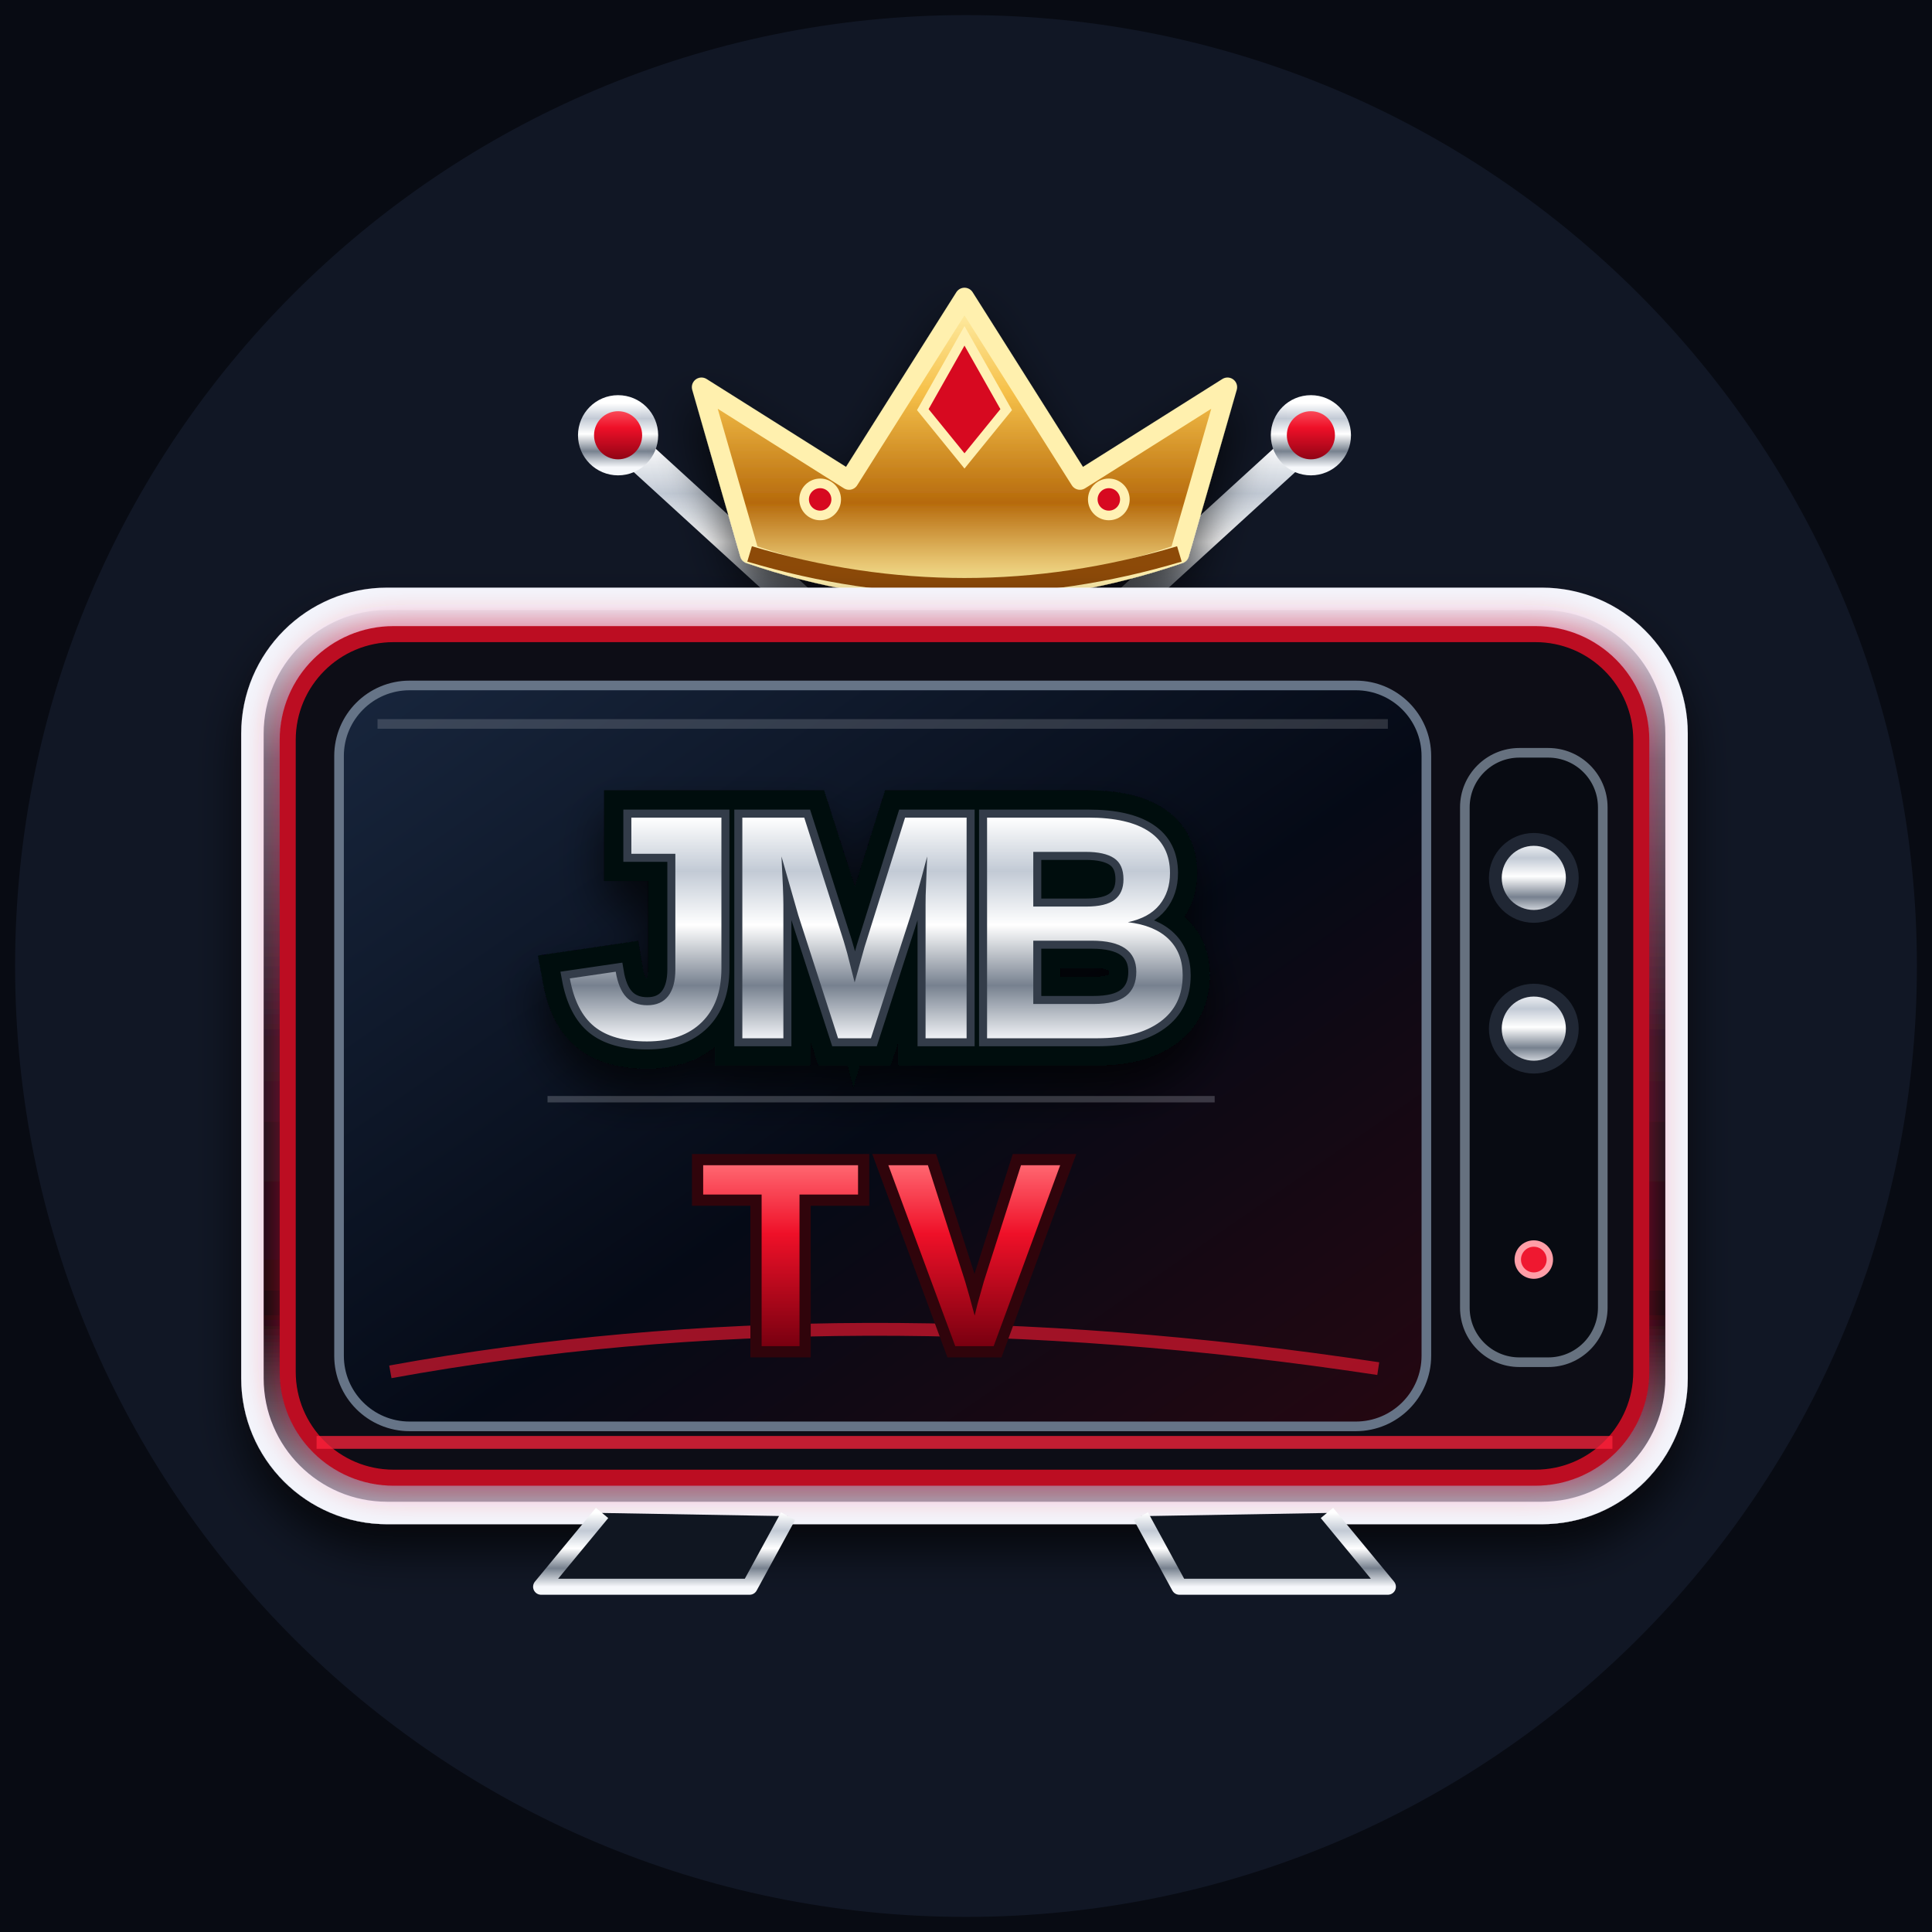
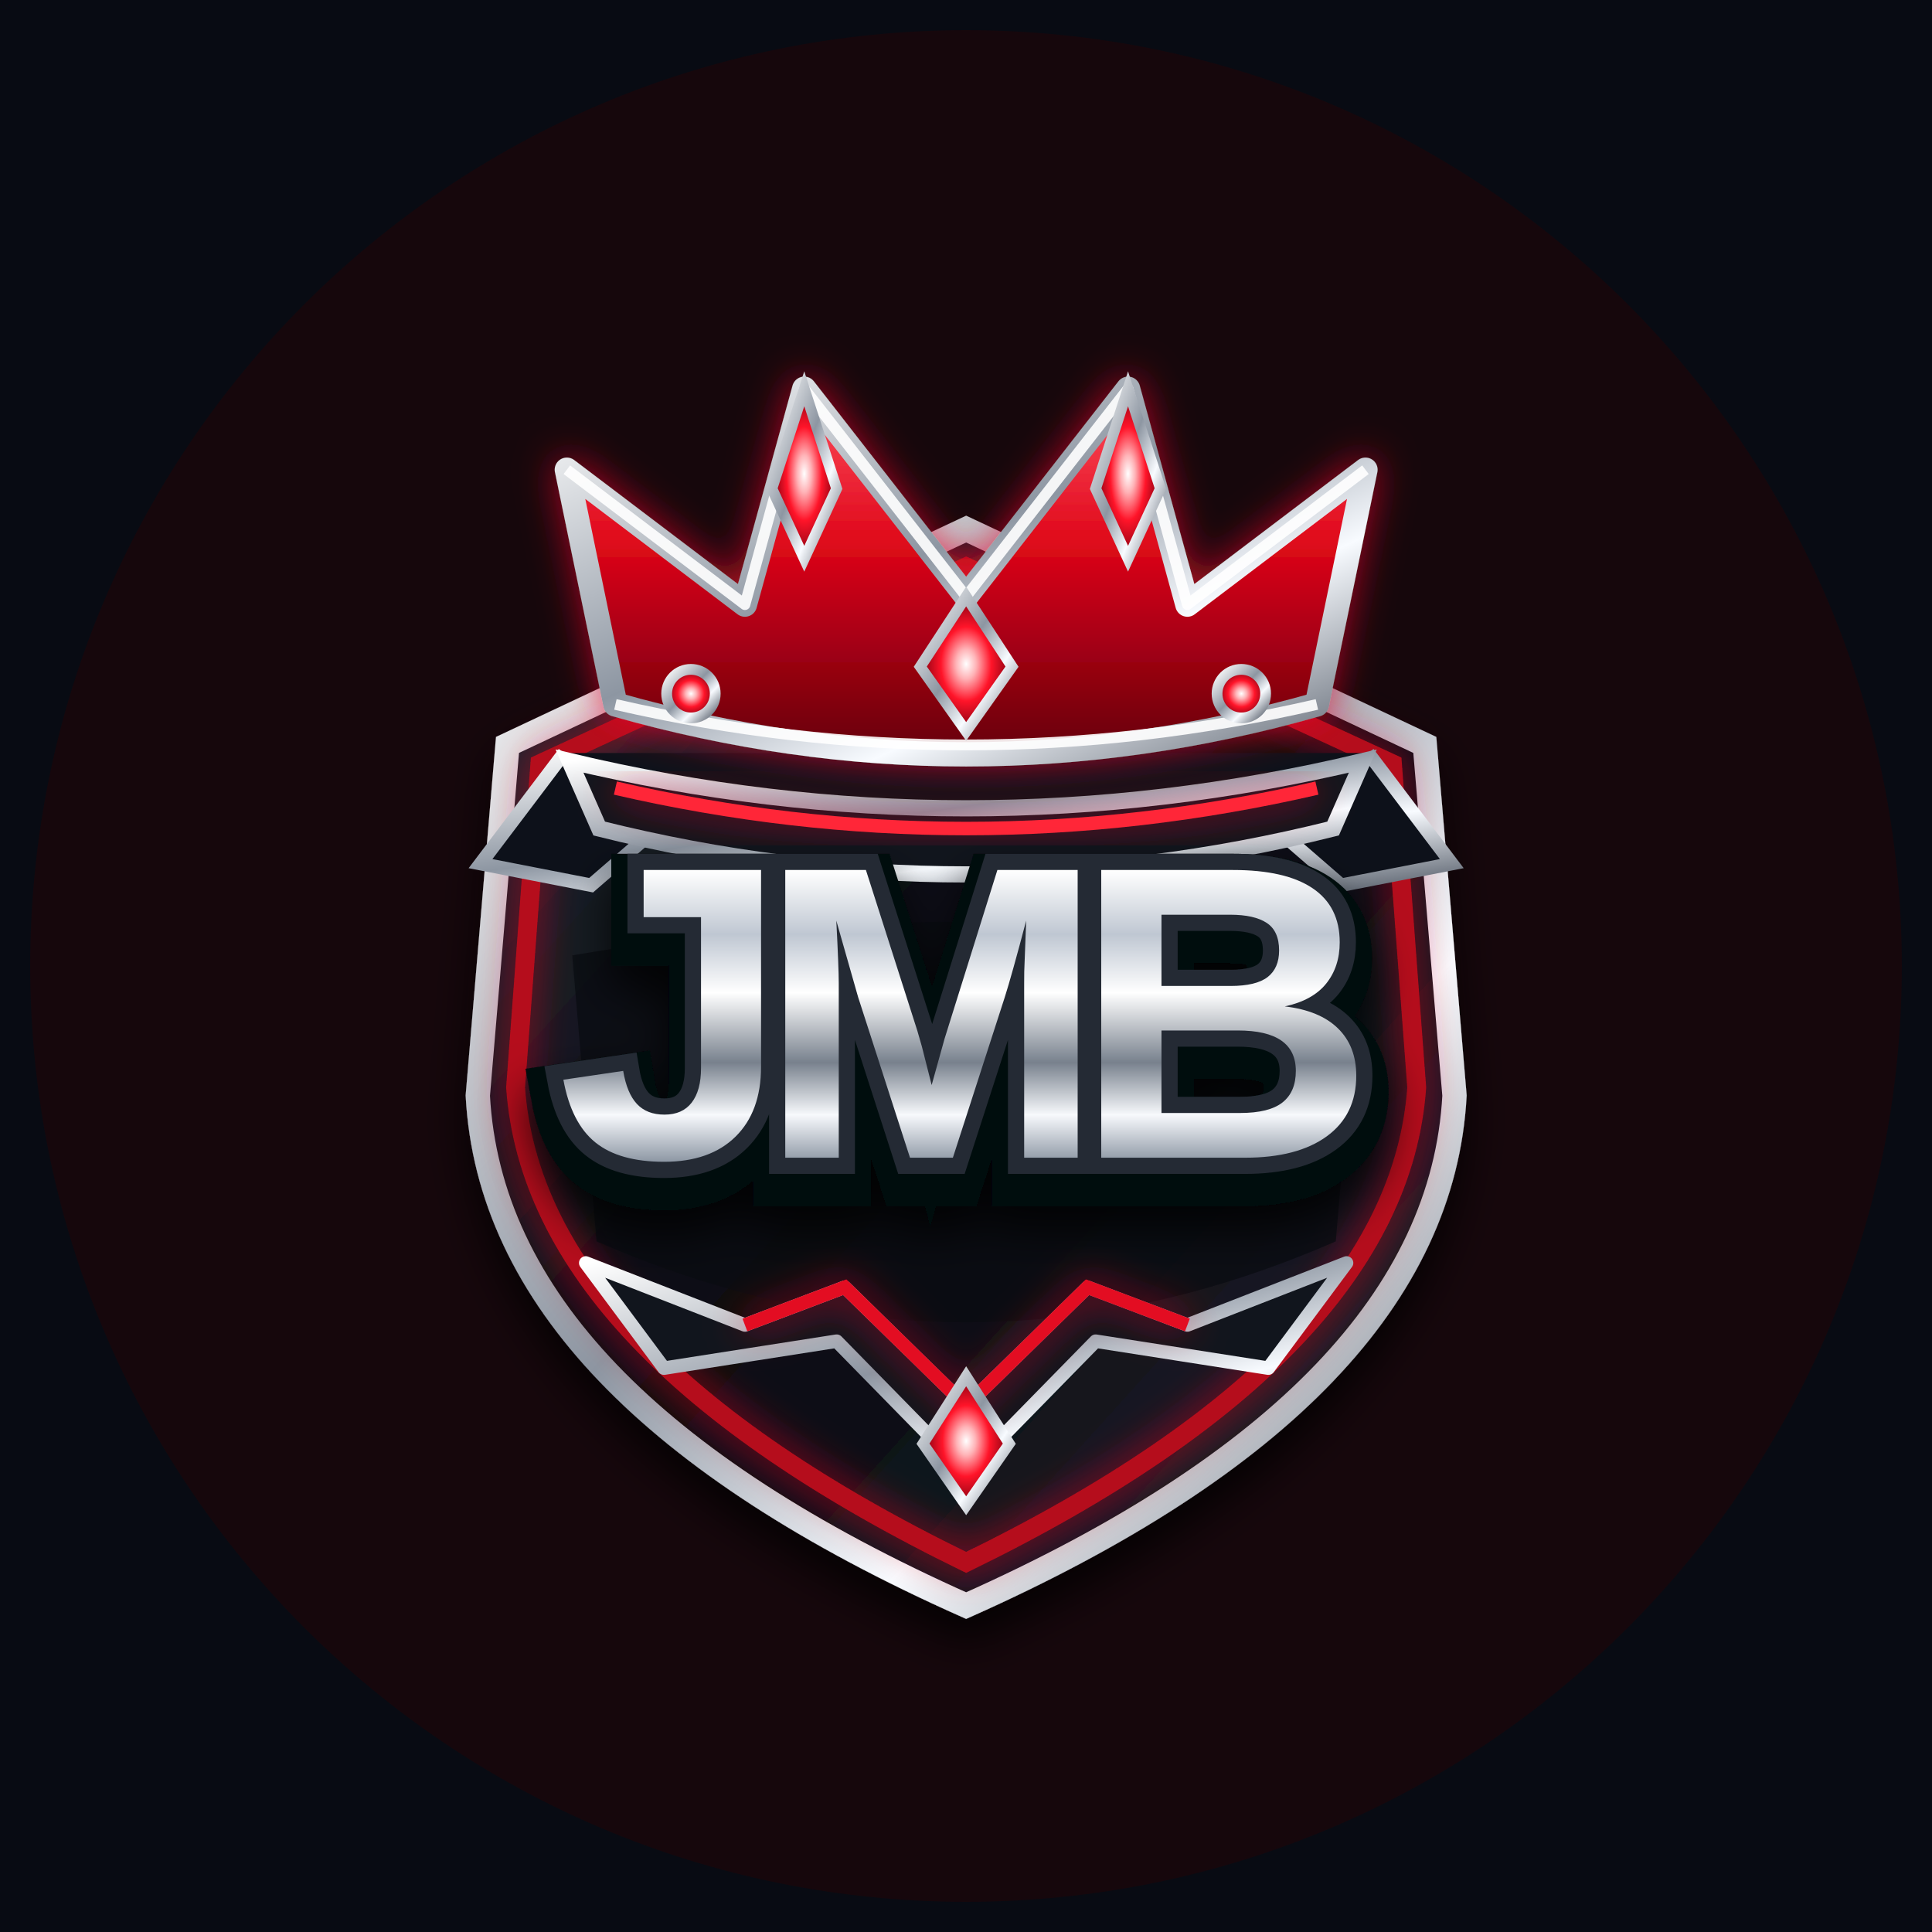
- <svg xmlns="http://www.w3.org/2000/svg" viewBox="0 0 512 512" role="img" aria-label="JMB TV maskable app icon">
+ <svg xmlns="http://www.w3.org/2000/svg" viewBox="0 0 512 512" role="img" aria-label="JMB MEDIA maskable app icon">
  <rect width="512" height="512" fill="#080b13" />
-   <circle cx="256" cy="256" r="252" fill="#111725" />
-   <g transform="translate(38 38) scale(.85)">
+   <circle cx="256" cy="256" r="248" fill="#16070c" />
+   <g transform="translate(73 73) scale(.715)">
    <defs>
-       <linearGradient id="shell" x1="0" y1="0" x2="0" y2="1">
-         <stop stop-color="#f3f7ff" />
-         <stop offset=".18" stop-color="#6b7482" />
-         <stop offset=".48" stop-color="#171d28" />
-         <stop offset=".78" stop-color="#05070c" />
-         <stop offset="1" stop-color="#aab3c0" />
-       </linearGradient>
-       <linearGradient id="screen" x1="0" y1="0" x2="1" y2="1">
-         <stop stop-color="#18263d" />
-         <stop offset=".55" stop-color="#050a16" />
-         <stop offset="1" stop-color="#250711" />
+       <linearGradient id="shield" x1="0" y1="0" x2="1" y2="1">
+         <stop stop-color="#262b36" />
+         <stop offset=".5" stop-color="#080a10" />
+         <stop offset="1" stop-color="#202531" />
      </linearGradient>
      <linearGradient id="red" x1="0" y1="0" x2="0" y2="1">
-         <stop stop-color="#ff6670" />
-         <stop offset=".38" stop-color="#ef1028" />
-         <stop offset="1" stop-color="#790010" />
+         <stop stop-color="#ff5260" />
+         <stop offset=".42" stop-color="#df071a" />
+         <stop offset="1" stop-color="#65000b" />
      </linearGradient>
      <linearGradient id="chrome" x1="0" y1="0" x2="0" y2="1">
        <stop stop-color="#fff" />
-         <stop offset=".24" stop-color="#c2cad5" />
-         <stop offset=".48" stop-color="#fff" />
-         <stop offset=".75" stop-color="#77818f" />
-         <stop offset="1" stop-color="#f6f8fb" />
+         <stop offset=".22" stop-color="#bfc7d2" />
+         <stop offset=".42" stop-color="#fff" />
+         <stop offset=".66" stop-color="#78818d" />
+         <stop offset=".84" stop-color="#f7f9fc" />
+         <stop offset="1" stop-color="#8e98a5" />
      </linearGradient>
-       <linearGradient id="gold" x1="0" y1="0" x2="0" y2="1">
-         <stop stop-color="#fff2b0" />
-         <stop offset=".32" stop-color="#f6c14a" />
-         <stop offset=".7" stop-color="#b66a0c" />
-         <stop offset="1" stop-color="#fff0a0" />
+       <linearGradient id="silver" x1="0" y1="0" x2="1" y2="1">
+         <stop stop-color="#fff" />
+         <stop offset=".45" stop-color="#8d96a2" />
+         <stop offset=".7" stop-color="#f8fbff" />
+         <stop offset="1" stop-color="#59616d" />
      </linearGradient>
-       <filter id="shadow" x="-30%" y="-30%" width="160%" height="170%">
-         <feDropShadow dx="0" dy="8" stdDeviation="7" flood-color="#000" flood-opacity=".7" />
-       </filter>
-       <filter id="redglow" x="-40%" y="-40%" width="180%" height="180%">
-         <feGaussianBlur stdDeviation="6" result="b" />
-         <feFlood flood-color="#ff1832" flood-opacity=".55" />
-         <feComposite in2="b" operator="in" />
+       <radialGradient id="gem">
+         <stop stop-color="#fff" />
+         <stop offset=".22" stop-color="#ffb3b7" />
+         <stop offset=".55" stop-color="#ff1429" />
+         <stop offset="1" stop-color="#7e0010" />
+       </radialGradient>
+       <filter id="glow" x="-40%" y="-40%" width="180%" height="180%">
+         <feGaussianBlur stdDeviation="7" result="blur" />
+         <feFlood flood-color="#ef1028" flood-opacity=".7" />
+         <feComposite in2="blur" operator="in" />
        <feMerge>
          <feMergeNode />
          <feMergeNode in="SourceGraphic" />
        </feMerge>
      </filter>
+       <filter id="shadow" x="-30%" y="-30%" width="160%" height="170%">
+         <feDropShadow dx="0" dy="9" stdDeviation="8" flood-color="#000" flood-opacity=".8" />
+       </filter>
    </defs>
-     <g fill="none" stroke="url(#chrome)" stroke-width="10" stroke-linecap="round">
-       <path d="M220 157 151 94" />
-       <path d="M292 157 361 94" />
+     <path d="M256 94 426 174 437 304Q431 415 256 493 81 415 75 304L86 174Z" fill="url(#shield)" stroke="url(#silver)" stroke-width="9" filter="url(#shadow)" />
+     <path d="M256 108 414 181 423 301Q416 399 256 477 96 399 89 301L98 181Z" fill="none" stroke="#b5091b" stroke-width="7" filter="url(#glow)" />
+     <path d="M107 177 76 218 117 226 147 200 171 224 192 207 209 226 256 214 303 226 320 207 341 224 365 200 395 226 436 218 405 177" fill="#0d111a" stroke="url(#silver)" stroke-width="5" />
+     <path d="M126 159 108 72 174 122 196 42 256 119 316 42 338 122 404 72 386 159Q256 196 126 159Z" fill="url(#red)" stroke="url(#silver)" stroke-width="9" stroke-linejoin="round" filter="url(#glow)" />
+     <path d="M126 159Q256 189 386 159M108 72 174 122 196 42 256 119 316 42 338 122 404 72" fill="none" stroke="#fff" stroke-width="4" stroke-linejoin="round" opacity=".9" />
+     <path d="M109 180Q256 215 403 180L392 205Q256 239 120 205Z" fill="#11151d" stroke="url(#silver)" stroke-width="6" />
+     <path d="M126 190Q256 220 386 190" fill="none" stroke="#ff2638" stroke-width="5" filter="url(#glow)" />
+     <g fill="url(#gem)" stroke="url(#silver)" stroke-width="4">
+       <path d="M196 42 208 79 196 105 184 79Z" />
+       <path d="M316 42 328 79 316 105 304 79Z" />
+       <path d="M256 119 273 145 256 169 239 145Z" />
+       <circle cx="154" cy="155" r="9" />
+       <circle cx="358" cy="155" r="9" />
    </g>
-     <g fill="url(#red)" stroke="url(#chrome)" stroke-width="5">
-       <circle cx="148" cy="91" r="10" />
-       <circle cx="364" cy="91" r="10" />
-     </g>
-     <path d="M189 128 174 76 220 105 256 48 292 105 338 76 323 128Q256 151 189 128Z" fill="url(#gold)" stroke="#fff0ae" stroke-width="6" stroke-linejoin="round" filter="url(#shadow)" />
-     <path d="M189 128Q256 148 323 128" stroke="#8d4a08" stroke-width="5" fill="none" />
-     <g fill="#d70920" stroke="#fff1b4" stroke-width="3">
-       <path d="M256 60 269 83 256 99 243 83Z" />
-       <circle cx="211" cy="111" r="5" />
-       <circle cx="301" cy="111" r="5" />
-     </g>
-     <rect x="34" y="142" width="444" height="285" rx="42" fill="url(#shell)" stroke="#f3f6fd" stroke-width="7" filter="url(#shadow)" />
-     <rect x="45" y="153" width="422" height="263" rx="33" fill="#080b12" stroke="#bc0c21" stroke-width="5" filter="url(#redglow)" />
-     <rect x="61" y="169" width="339" height="231" rx="22" fill="url(#screen)" stroke="#667487" stroke-width="3" />
-     <path d="M73 181H388" stroke="#fff" stroke-opacity=".16" stroke-width="3" />
-     <path d="M77 383Q220 357 385 382" fill="none" stroke="#ed1830" stroke-opacity=".65" stroke-width="4" />
-     <text x="230" y="279" text-anchor="middle" font-family="Arial Black,Impact,Arial,sans-serif" font-size="100" font-weight="900" letter-spacing="-7" fill="#05070b" stroke="#05070b" stroke-width="17" paint-order="stroke" filter="url(#shadow)">JMB</text>
-     <text x="230" y="279" text-anchor="middle" font-family="Arial Black,Impact,Arial,sans-serif" font-size="100" font-weight="900" letter-spacing="-7" fill="url(#chrome)" stroke="#333c49" stroke-width="5" paint-order="stroke fill">JMB</text>
-     <path d="M126 298H334" stroke="#f2f6ff" stroke-opacity=".2" stroke-width="2" />
-     <text x="230" y="375" text-anchor="middle" font-family="Arial Black,Impact,Arial,sans-serif" font-size="82" font-weight="900" letter-spacing="8" fill="url(#red)" stroke="#30040b" stroke-width="7" paint-order="stroke fill">TV</text>
-     <rect x="412" y="190" width="43" height="190" rx="17" fill="#080b12" stroke="#66717f" stroke-width="3" />
-     <circle cx="433.5" cy="229" r="12" fill="url(#chrome)" stroke="#202734" stroke-width="4" />
-     <circle cx="433.5" cy="276" r="12" fill="url(#chrome)" stroke="#202734" stroke-width="4" />
-     <circle cx="433.5" cy="348" r="5" fill="#ef1830" stroke="#ff9ea7" stroke-width="2" />
-     <path d="M143 427 124 450H189L201 428M369 427 388 450H323L311 428" fill="#101621" stroke="url(#chrome)" stroke-width="5" stroke-linejoin="round" />
-     <path d="M54 405H458" stroke="#ff233b" stroke-opacity=".75" stroke-width="4" />
+     <path d="M110 252Q256 227 402 252L393 358Q256 418 119 358Z" fill="#090b11" opacity=".72" />
+     <text x="256" y="333" text-anchor="middle" font-family="Arial Black,Impact,Arial,sans-serif" font-size="155" font-weight="900" letter-spacing="-12" fill="#05070b" stroke="#05070b" stroke-width="24" paint-order="stroke" filter="url(#shadow)">JMB</text>
+     <text x="256" y="327" text-anchor="middle" font-family="Arial Black,Impact,Arial,sans-serif" font-size="155" font-weight="900" letter-spacing="-12" fill="url(#chrome)" stroke="#242a34" stroke-width="12" paint-order="stroke fill">JMB</text>
+     <path d="M115 366 174 389 211 375 256 419 301 375 338 389 397 366 368 405 304 395 256 444 208 395 144 405Z" fill="#11151d" stroke="url(#silver)" stroke-width="5" stroke-linejoin="round" />
+     <path d="M174 389 211 375 256 419 301 375 338 389" fill="none" stroke="#e30c21" stroke-width="5" filter="url(#glow)" />
+     <path d="M256 408 272 433 256 456 240 433Z" fill="url(#gem)" stroke="url(#silver)" stroke-width="4" />
  </g>
</svg>
